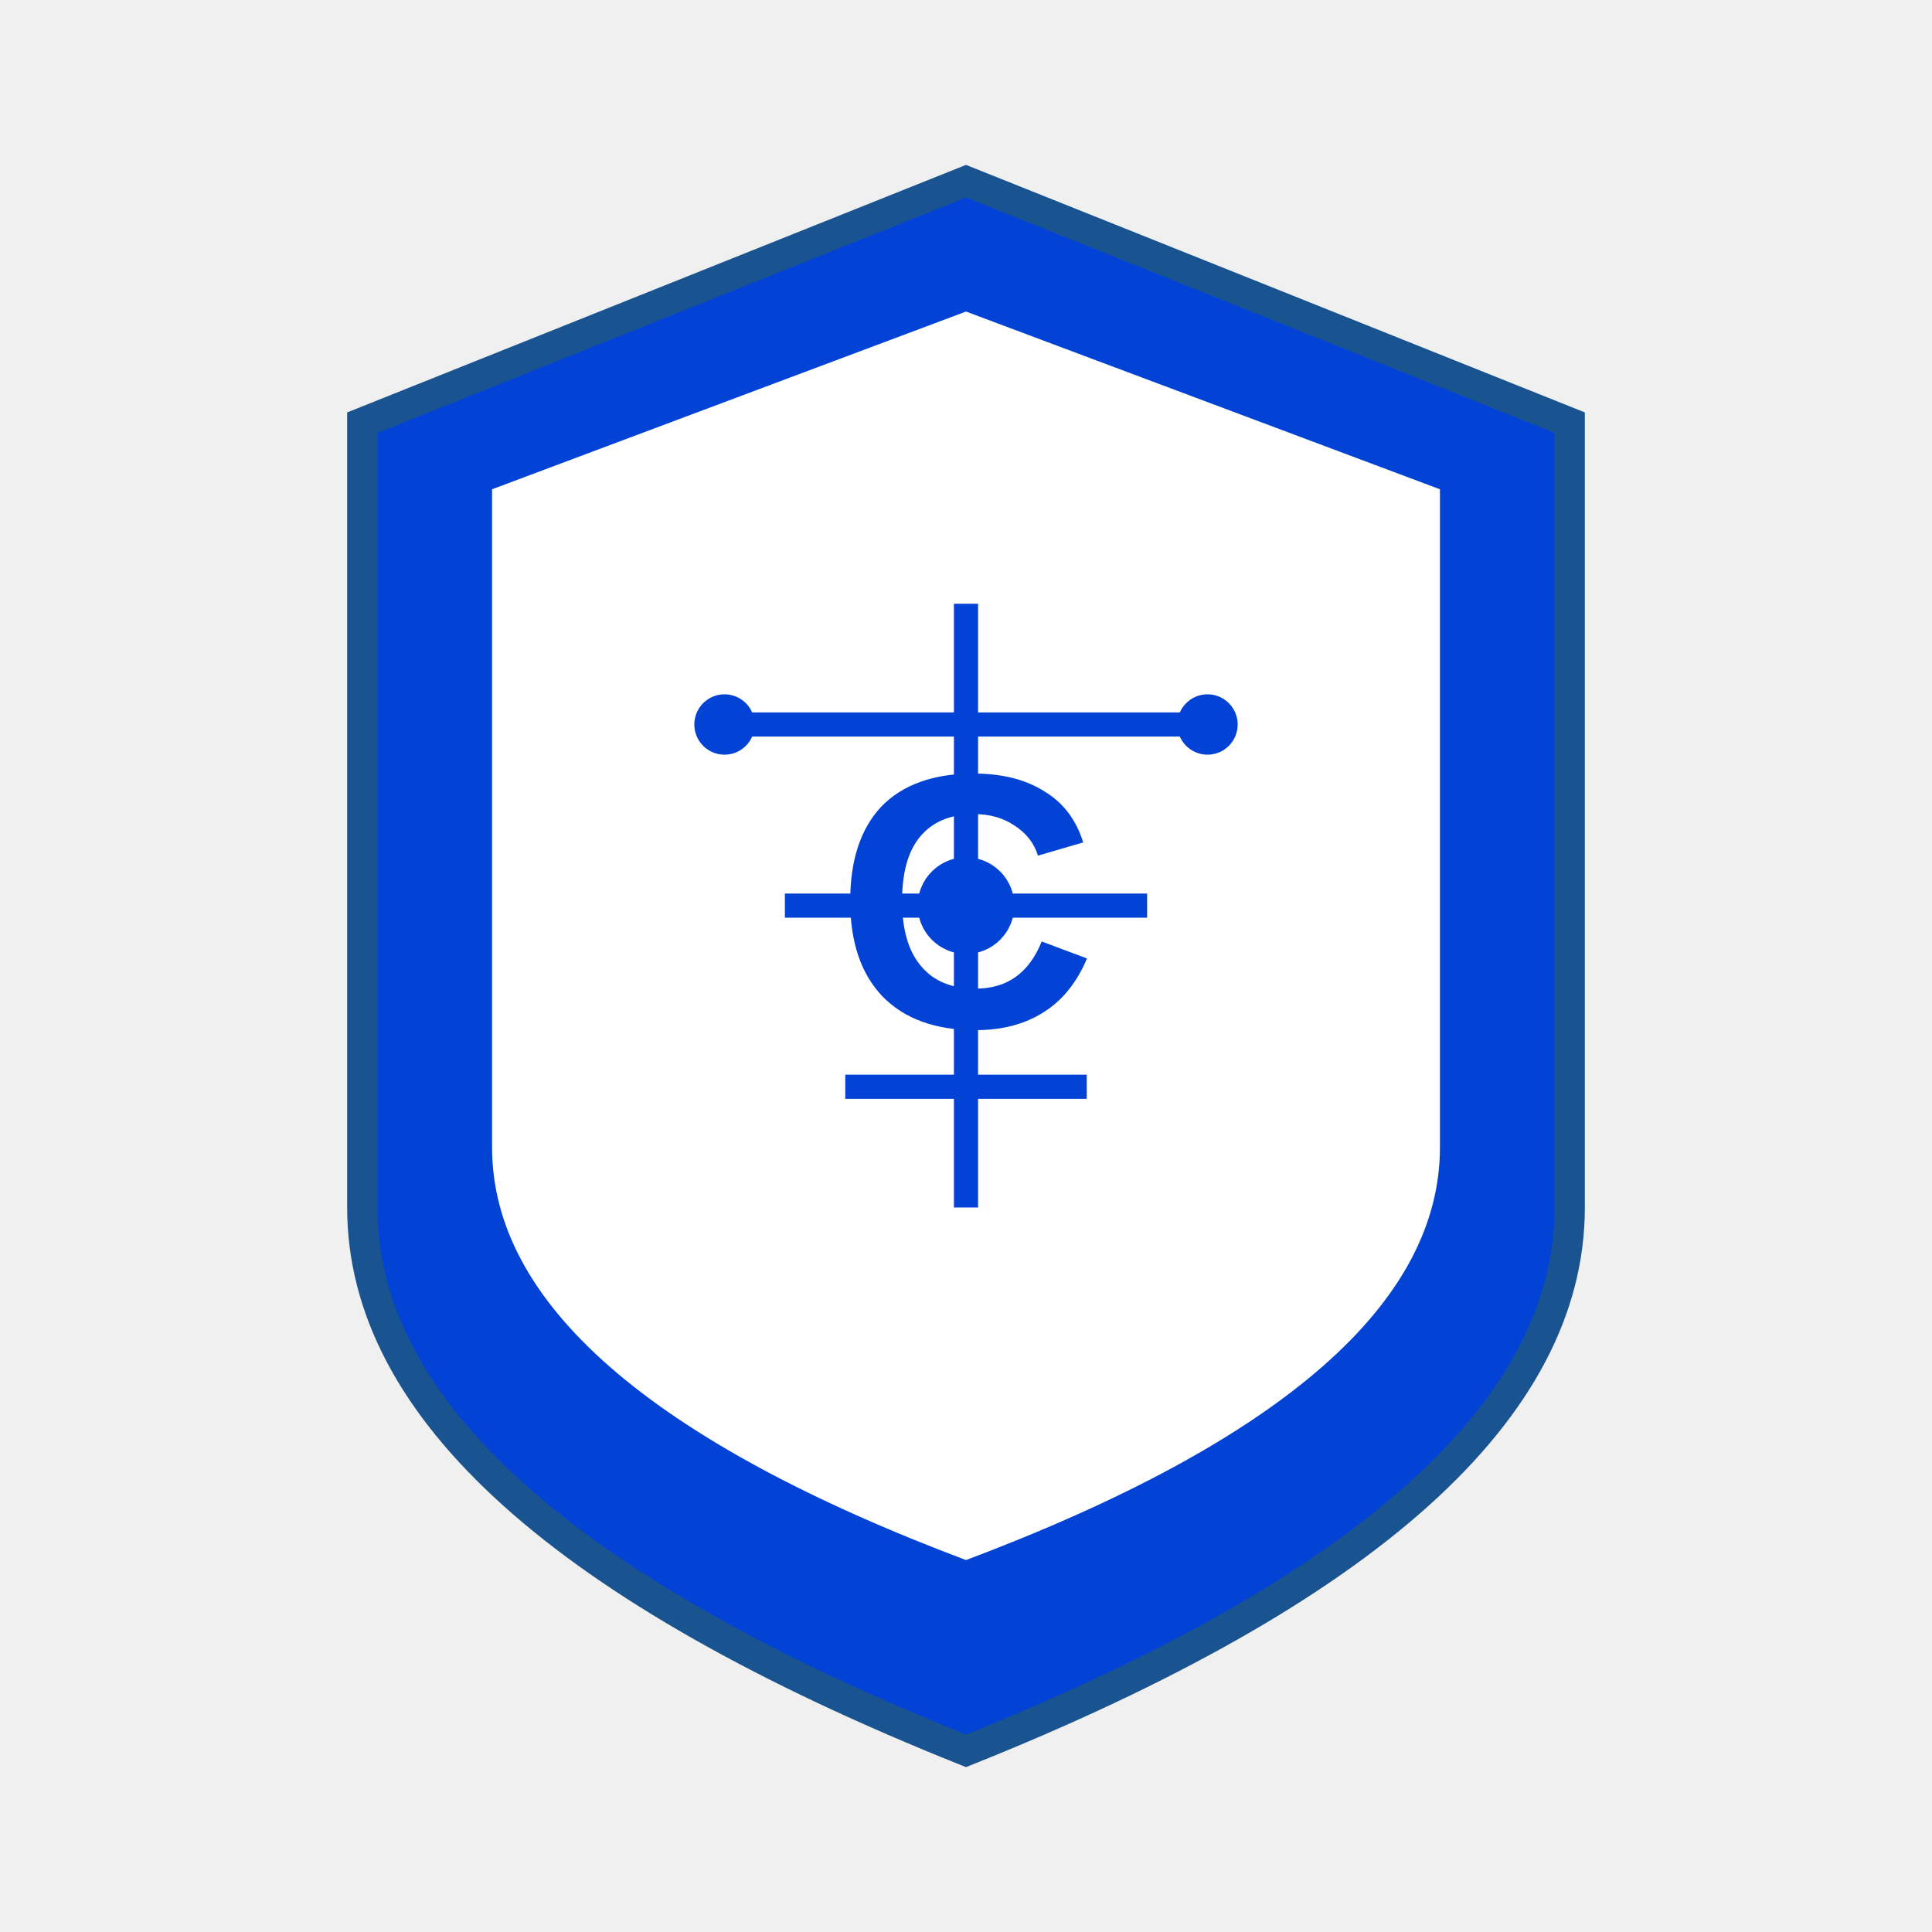
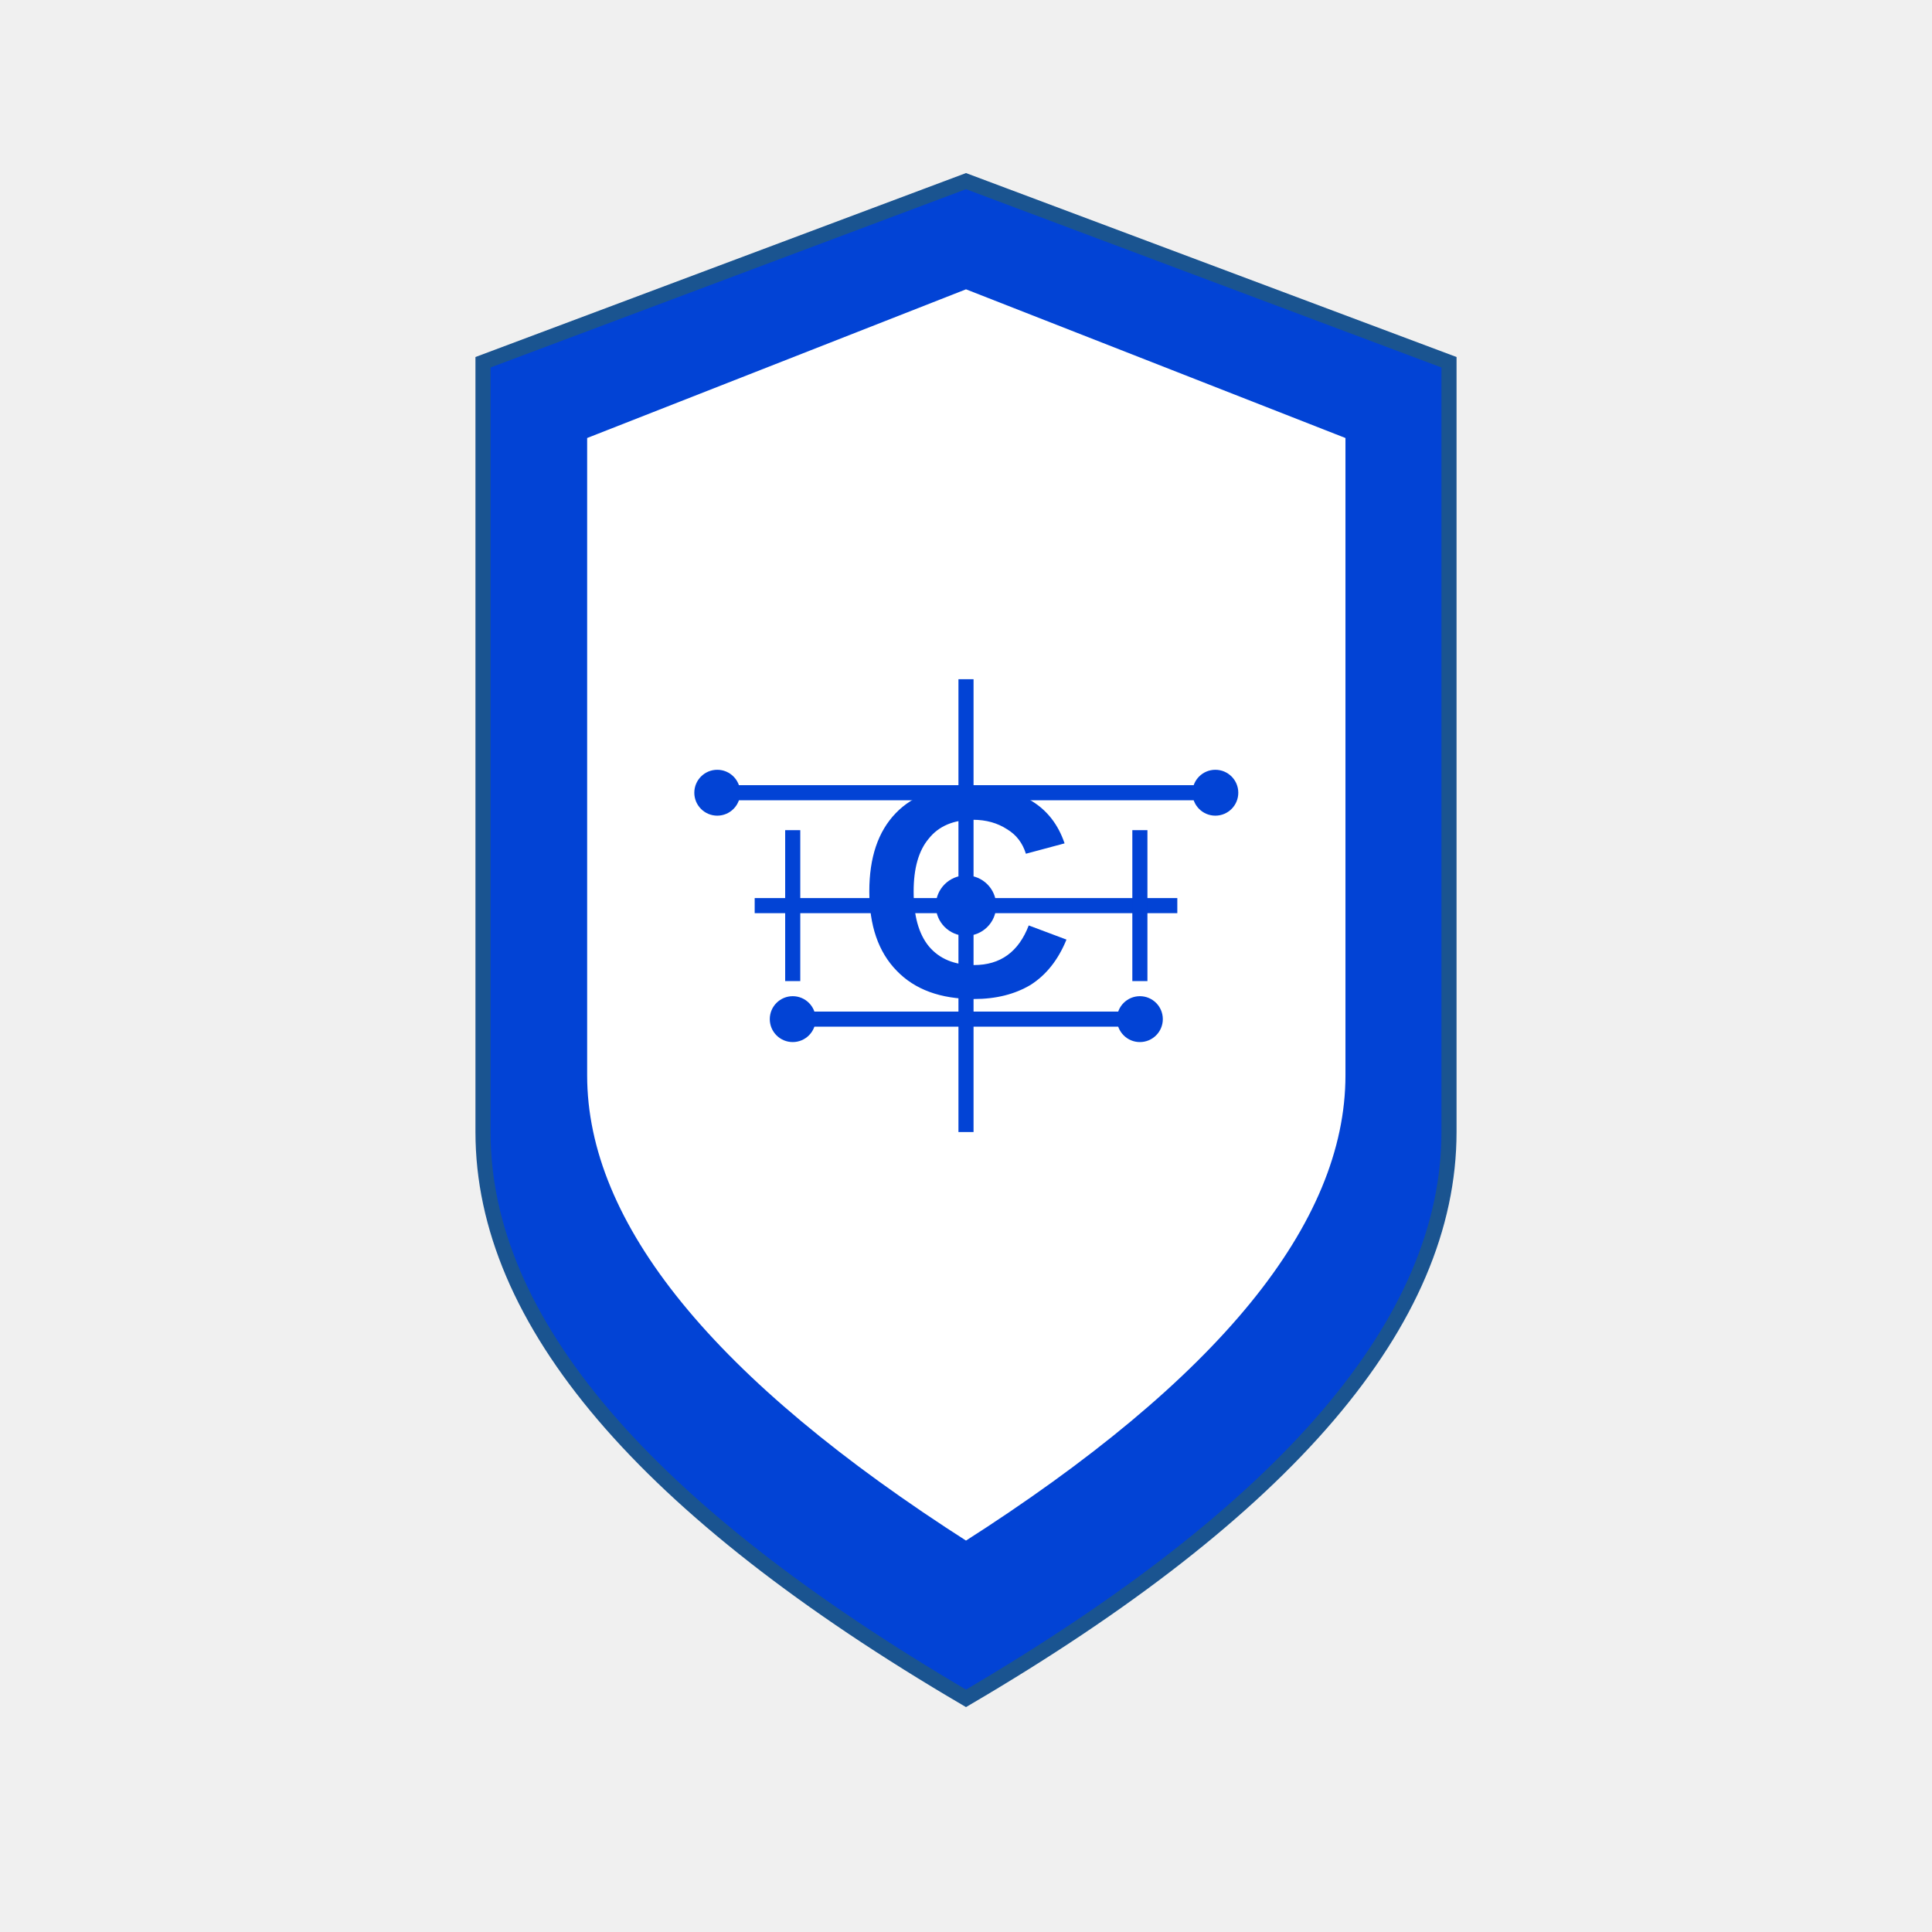
<svg xmlns="http://www.w3.org/2000/svg" width="32" height="32" viewBox="0 0 32 32">
-   <path d="M16 3 L26 7 L26 20 Q26 25 16 29 Q6 25 6 20 L6 7 Z" fill="#0243D5" stroke="#1a5490" stroke-width="0.5" />
-   <path d="M16 5 L24 8 L24 19 Q24 23 16 26 Q8 23 8 19 L8 8 Z" fill="#ffffff" stroke="#0243D5" stroke-width="0.3" />
-   <g stroke="#0243D5" stroke-width="0.4" fill="none">
-     <line x1="12" y1="12" x2="20" y2="12" />
-     <line x1="13" y1="15" x2="19" y2="15" />
-     <line x1="14" y1="18" x2="18" y2="18" />
-     <line x1="16" y1="10" x2="16" y2="20" />
+   <path d="M16 3 L24 6 L24 18.75 Q24 23.44 16 28.13 Q8 23.44 8 18.75 L8 6 Z" fill="#0243D5" stroke="#1a5490" stroke-width="0.25" />
+   <path d="M16 4.69 L22.38 7.19 L22.38 17.81 Q22.38 21.56 16 25.63 Q9.63 21.56 9.63 17.81 L9.63 7.19 Z" fill="#ffffff" stroke="#0243D5" stroke-width="0.19" />
+   <g stroke="#0243D5" stroke-width="0.25" fill="none">
+     <line x1="11.88" y1="13.13" x2="20.13" y2="13.13" />
+     <line x1="12.5" y1="15" x2="19.5" y2="15" />
+     <line x1="13.13" y1="16.88" x2="18.88" y2="16.88" />
+     <line x1="16" y1="11.25" x2="16" y2="18.75" />
+     <line x1="13.13" y1="13.75" x2="13.13" y2="16.25" />
+     <line x1="18.88" y1="13.75" x2="18.88" y2="16.25" />
  </g>
  <g fill="#0243D5">
-     <circle cx="12" cy="12" r="0.5" />
-     <circle cx="20" cy="12" r="0.5" />
-     <circle cx="16" cy="15" r="0.8" />
+     <circle cx="11.88" cy="13.13" r="0.38" />
+     <circle cx="20.13" cy="13.13" r="0.38" />
+     <circle cx="16" cy="15" r="0.5" />
+     <circle cx="13.13" cy="16.88" r="0.38" />
+     <circle cx="18.88" cy="16.88" r="0.38" />
  </g>
-   <text x="16" y="17" font-family="Arial, sans-serif" font-size="6" font-weight="bold" fill="#0243D5" text-anchor="middle">C</text>
+   <text x="16" y="16.5" font-family="Arial, sans-serif" font-size="5" font-weight="bold" fill="#0243D5" text-anchor="middle">C</text>
</svg>
